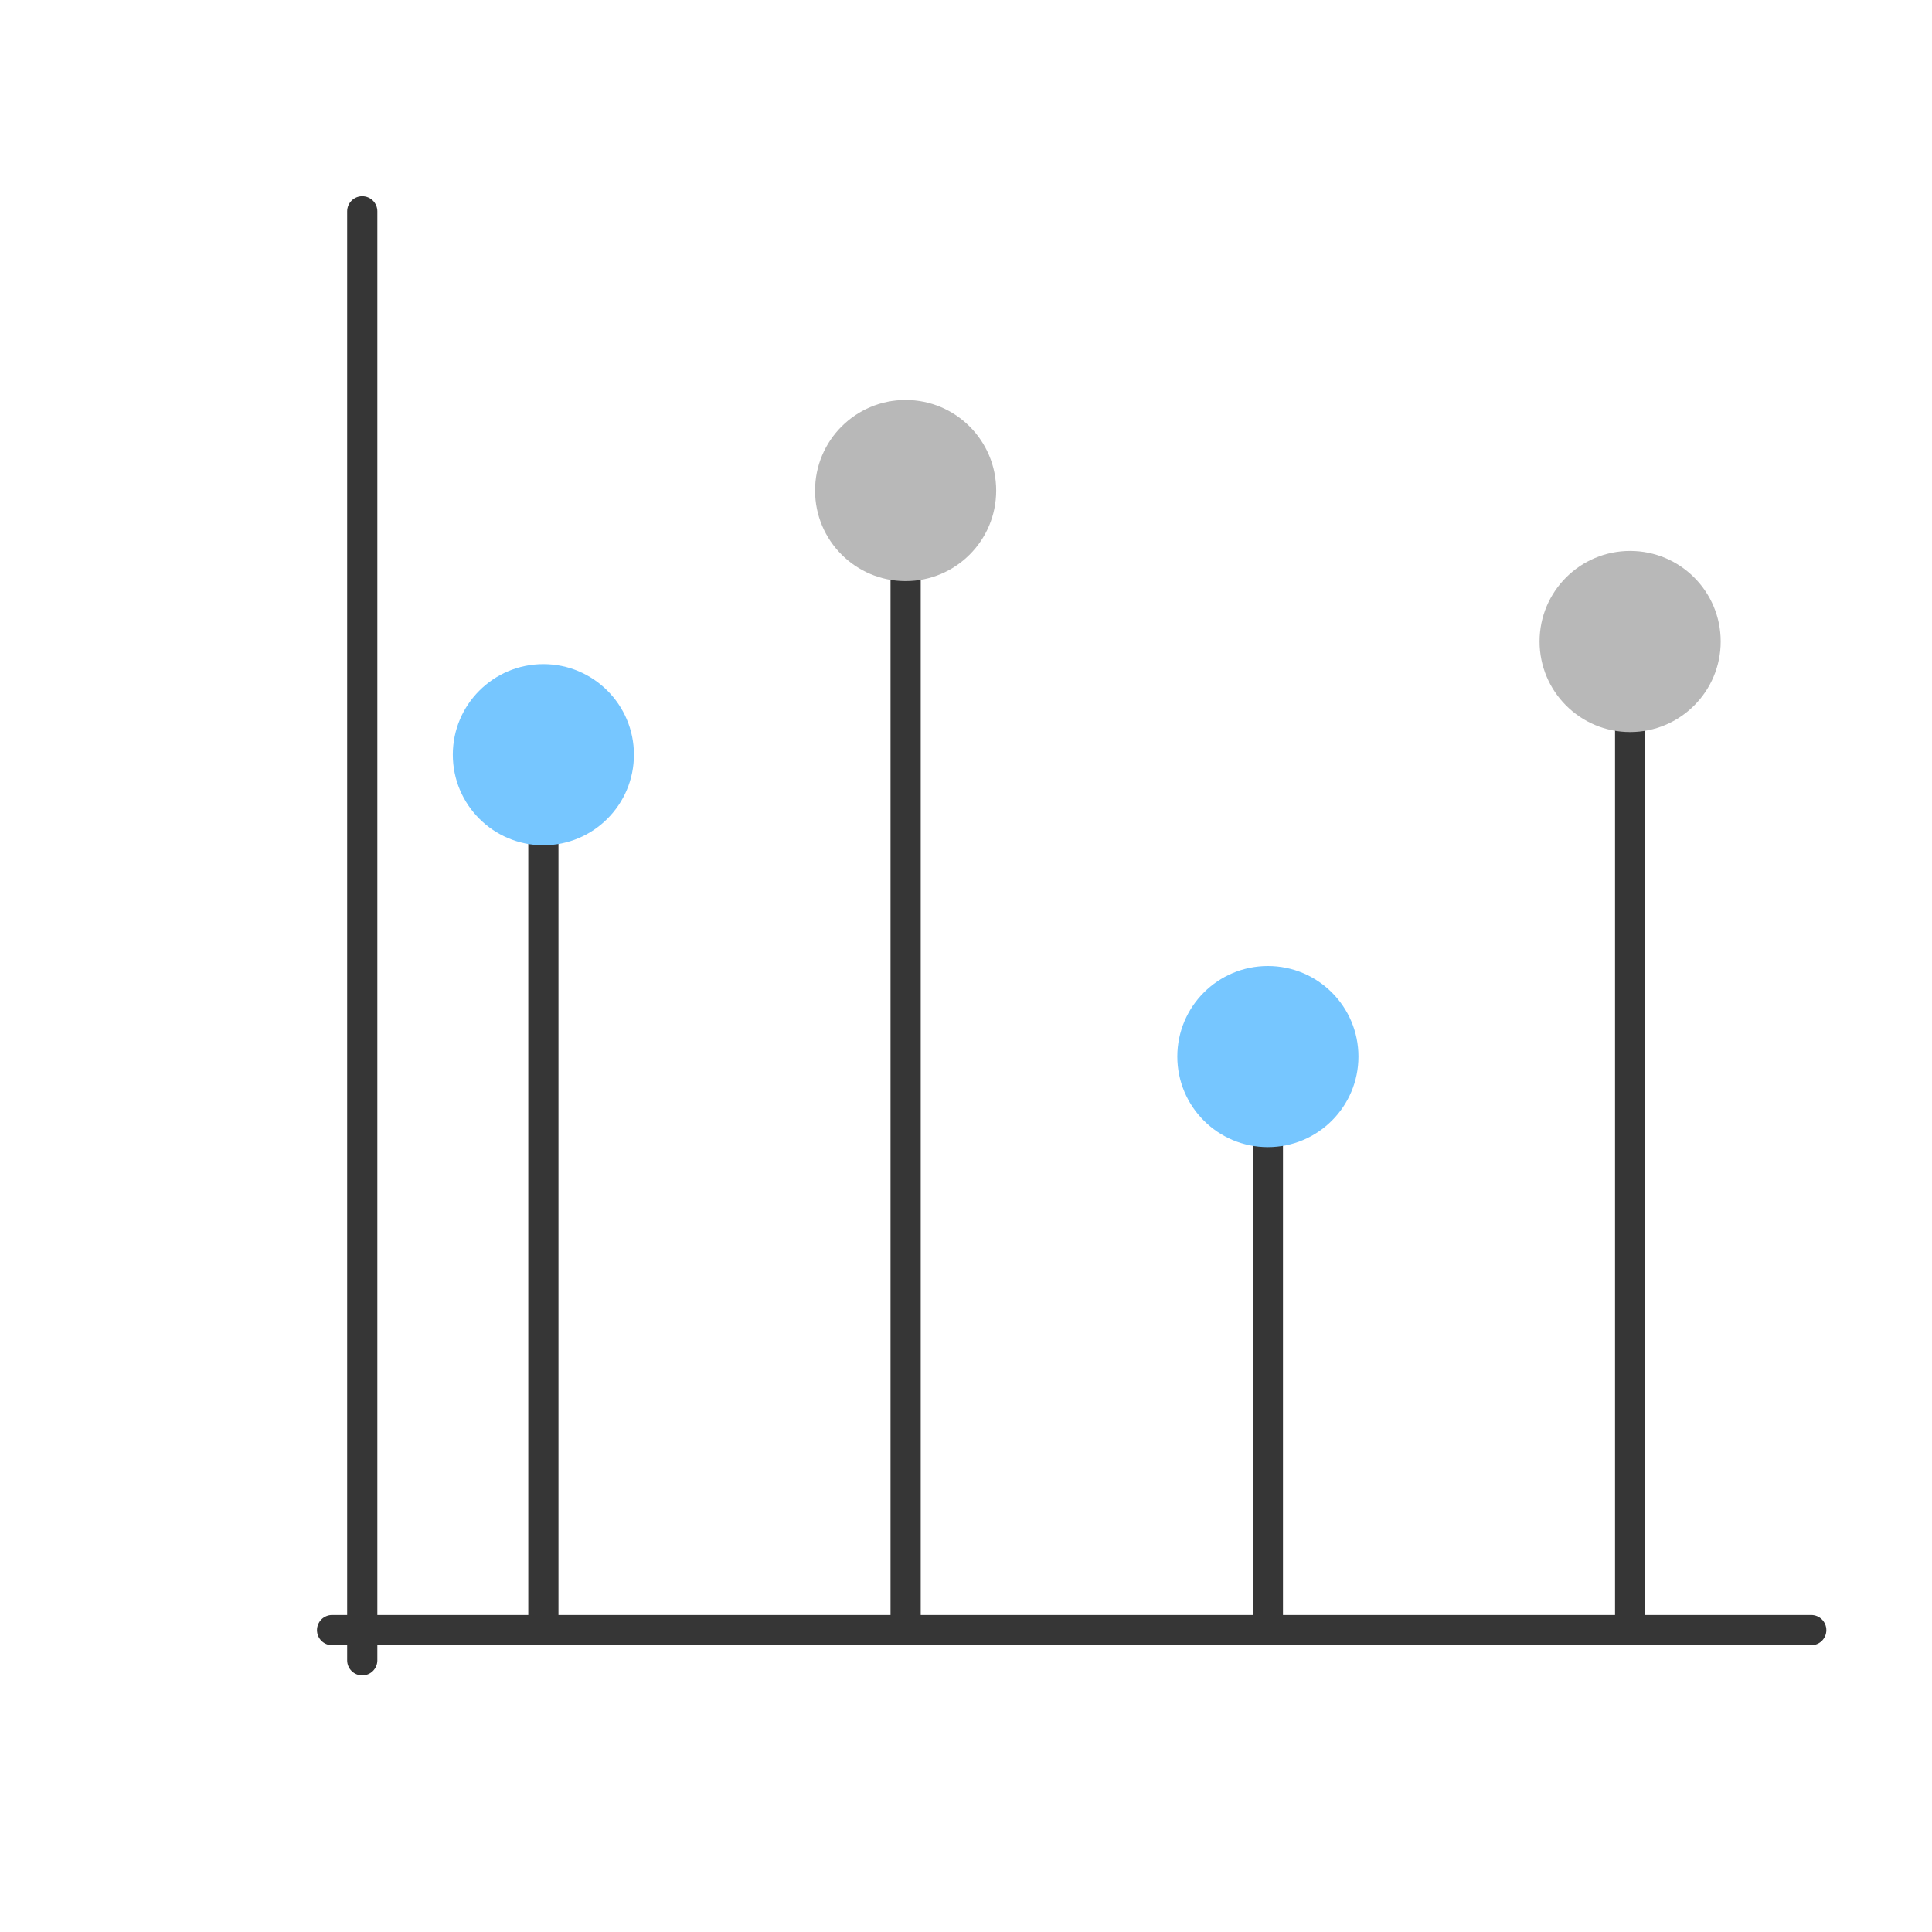
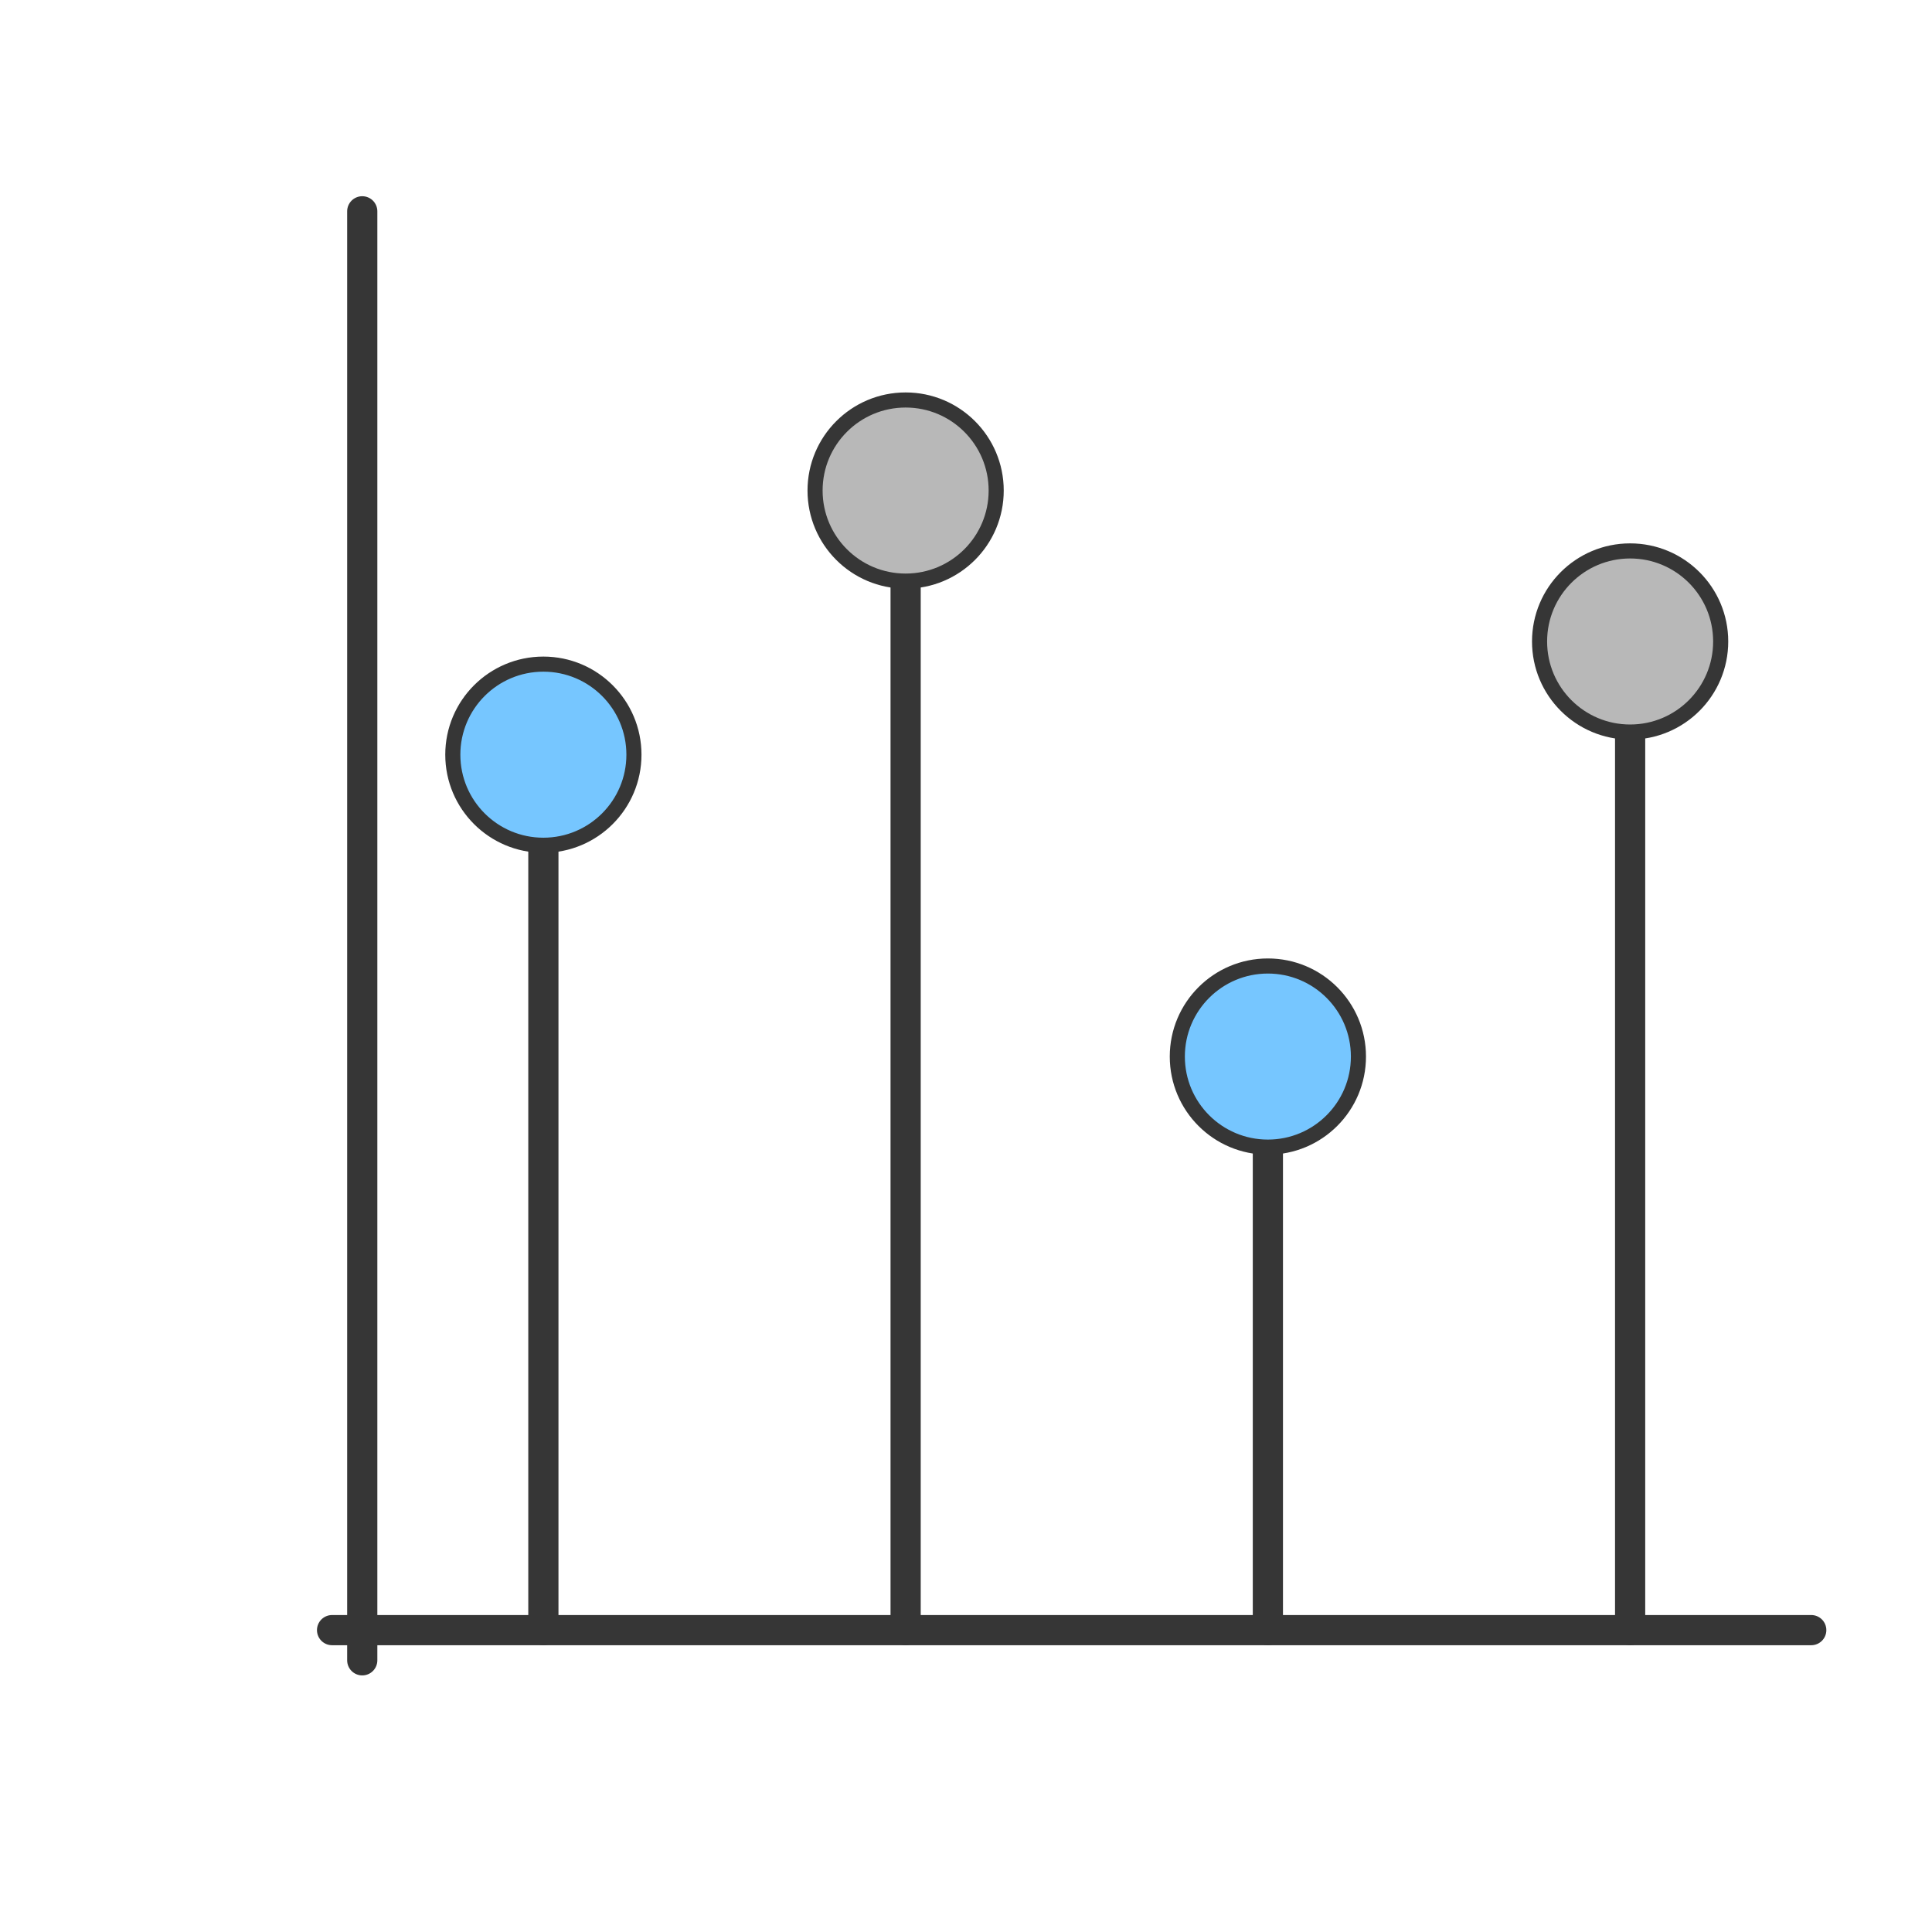
<svg xmlns="http://www.w3.org/2000/svg" viewBox="0 0 256 256" width="256" height="256">
  <line x1="72" y1="216" x2="72" y2="100" stroke="#363636" stroke-width="4" stroke-linecap="round" />
-   <circle cx="72" cy="100" r="12" fill="#76c6ff" />
+   <circle cx="72" cy="100" r="12" fill="#76c6ff" stroke="#363636" stroke-width="2" />
  <line x1="120" y1="216" x2="120" y2="65" stroke="#363636" stroke-width="4" stroke-linecap="round" />
-   <circle cx="120" cy="65" r="12" fill="#B8B8B8" />
+   <circle cx="120" cy="65" r="12" fill="#B8B8B8" stroke="#363636" stroke-width="2" />
  <line x1="168" y1="216" x2="168" y2="140" stroke="#363636" stroke-width="4" stroke-linecap="round" />
-   <circle cx="168" cy="140" r="12" fill="#76c6ff" />
+   <circle cx="168" cy="140" r="12" fill="#76c6ff" stroke="#363636" stroke-width="2" />
  <line x1="216" y1="216" x2="216" y2="85" stroke="#363636" stroke-width="4" stroke-linecap="round" />
-   <circle cx="216" cy="85" r="12" fill="#B8B8B8" />
+   <circle cx="216" cy="85" r="12" fill="#B8B8B8" stroke="#363636" stroke-width="2" />
  <line x1="48" y1="28" x2="48" y2="220" stroke="#363636" stroke-width="4" stroke-linecap="round" />
  <line x1="44" y1="216" x2="240" y2="216" stroke="#363636" stroke-width="4" stroke-linecap="round" />
</svg>
